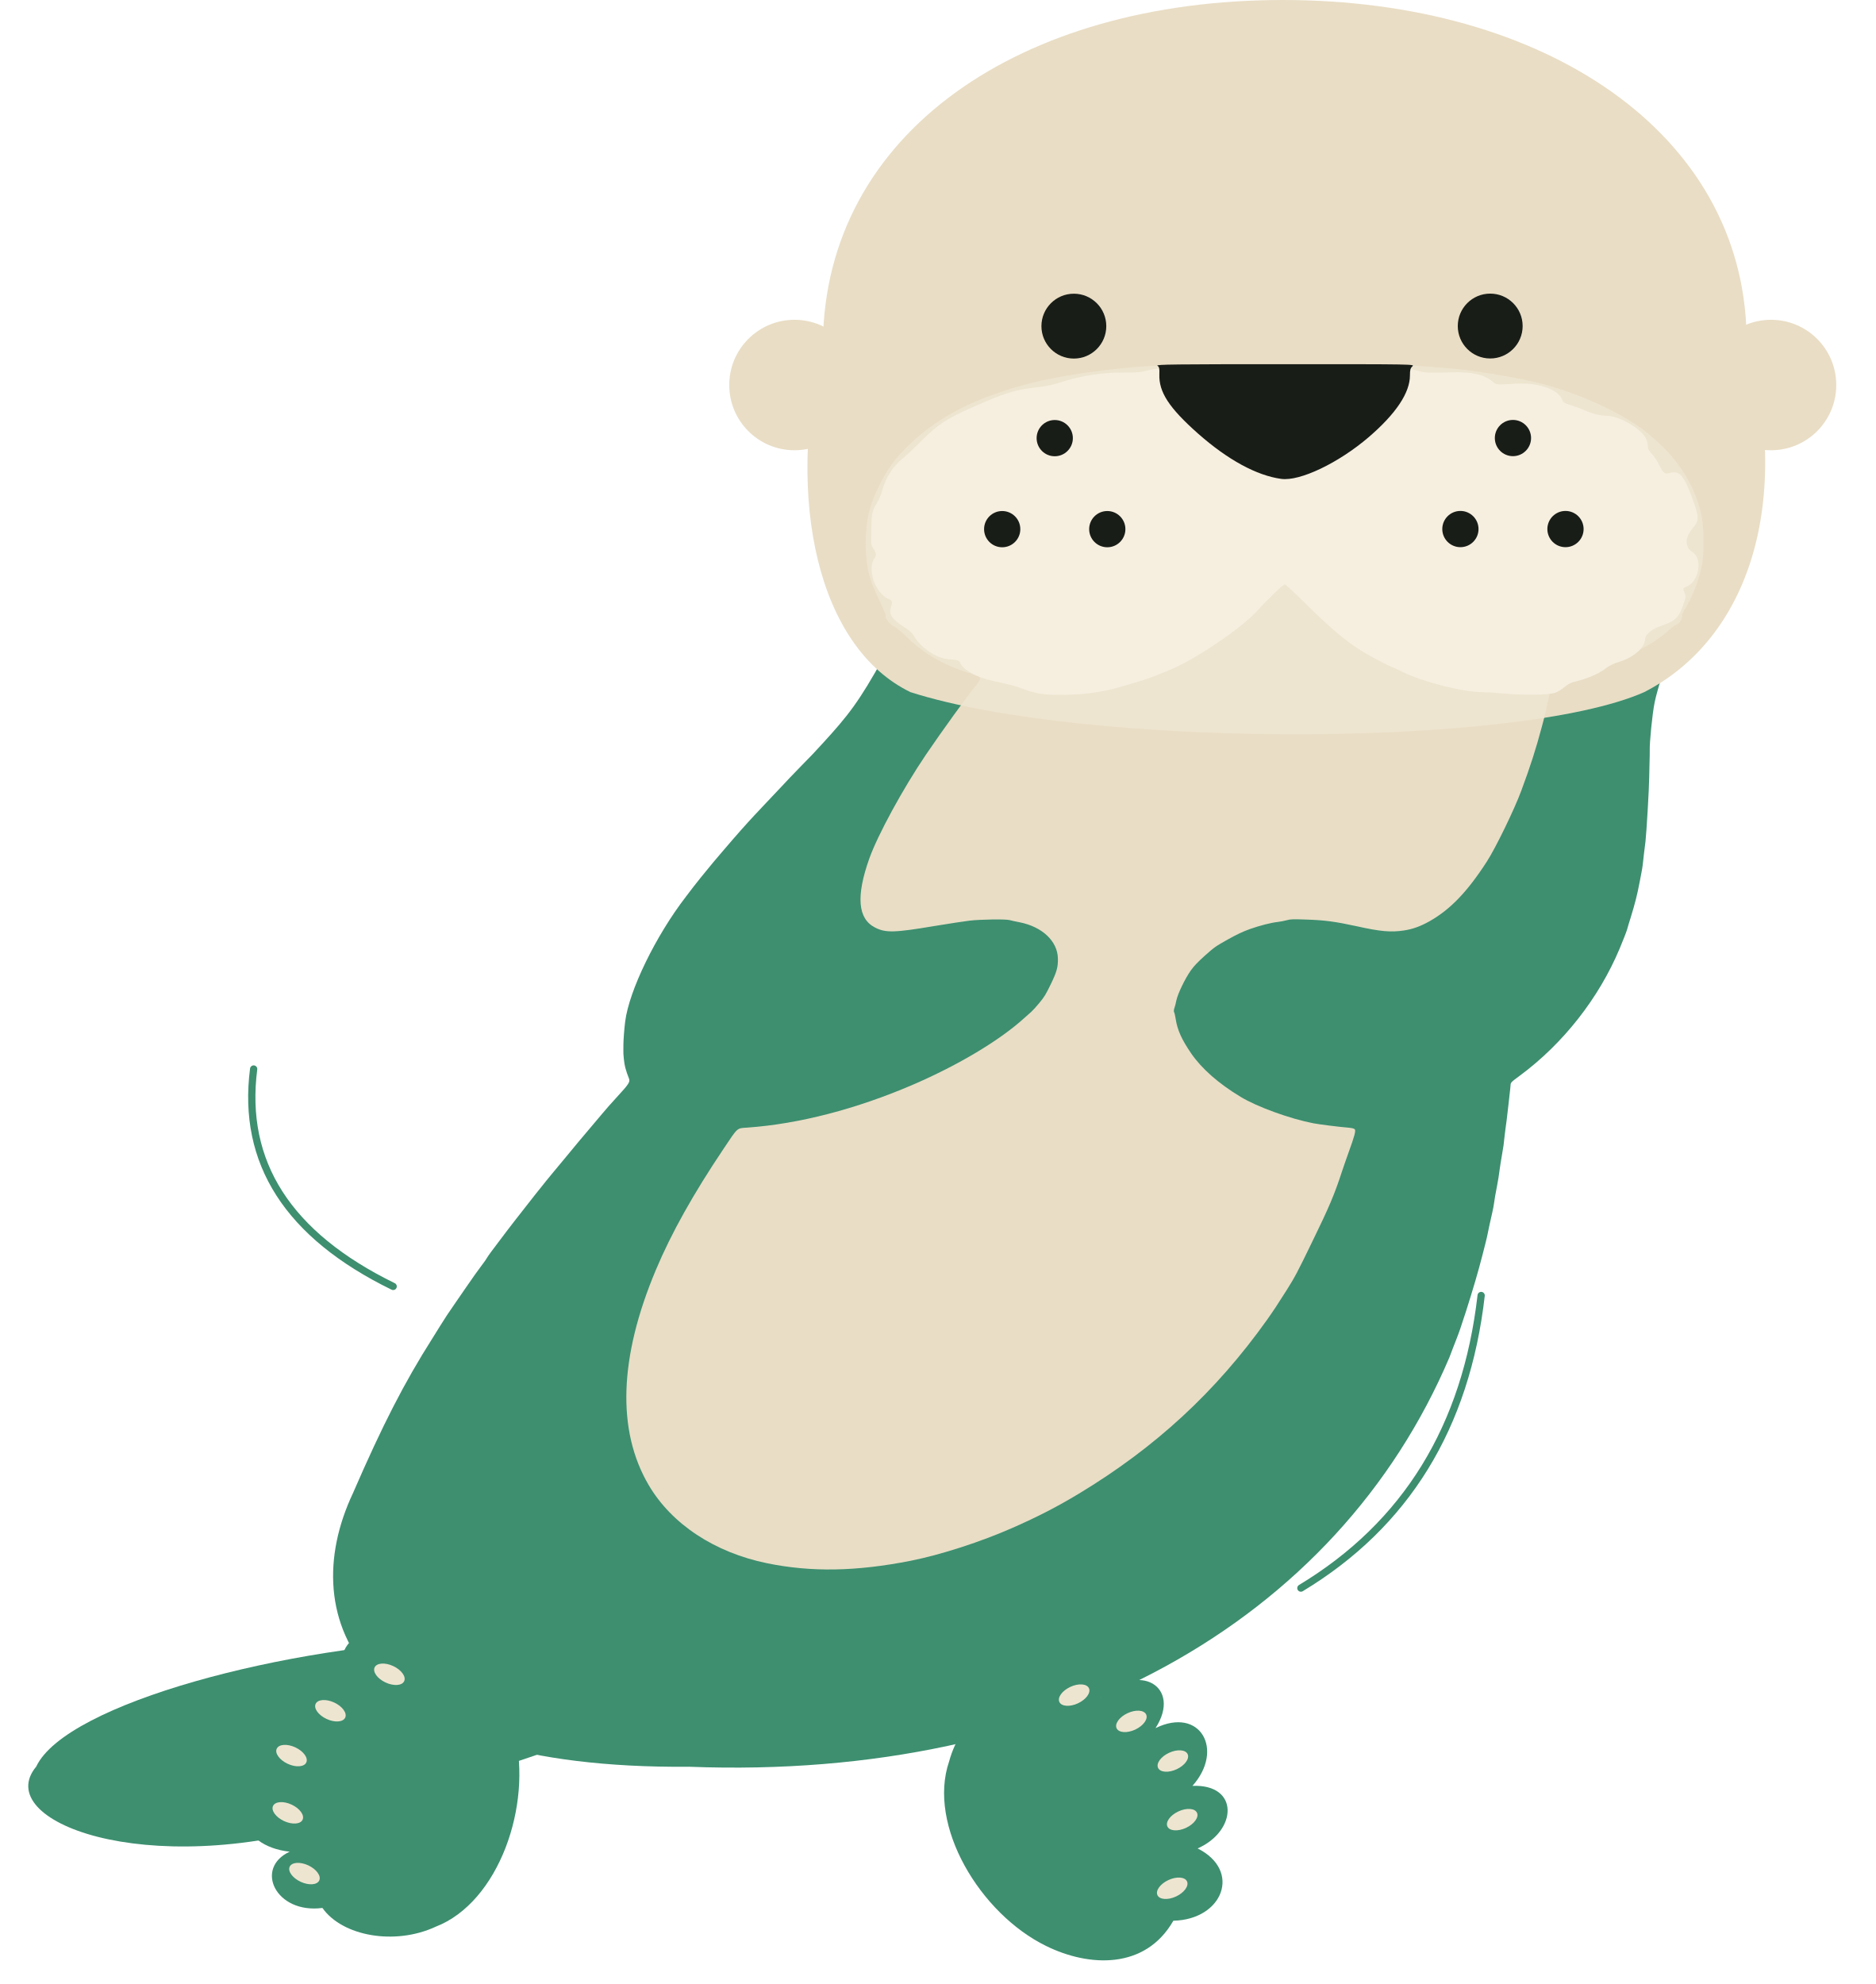
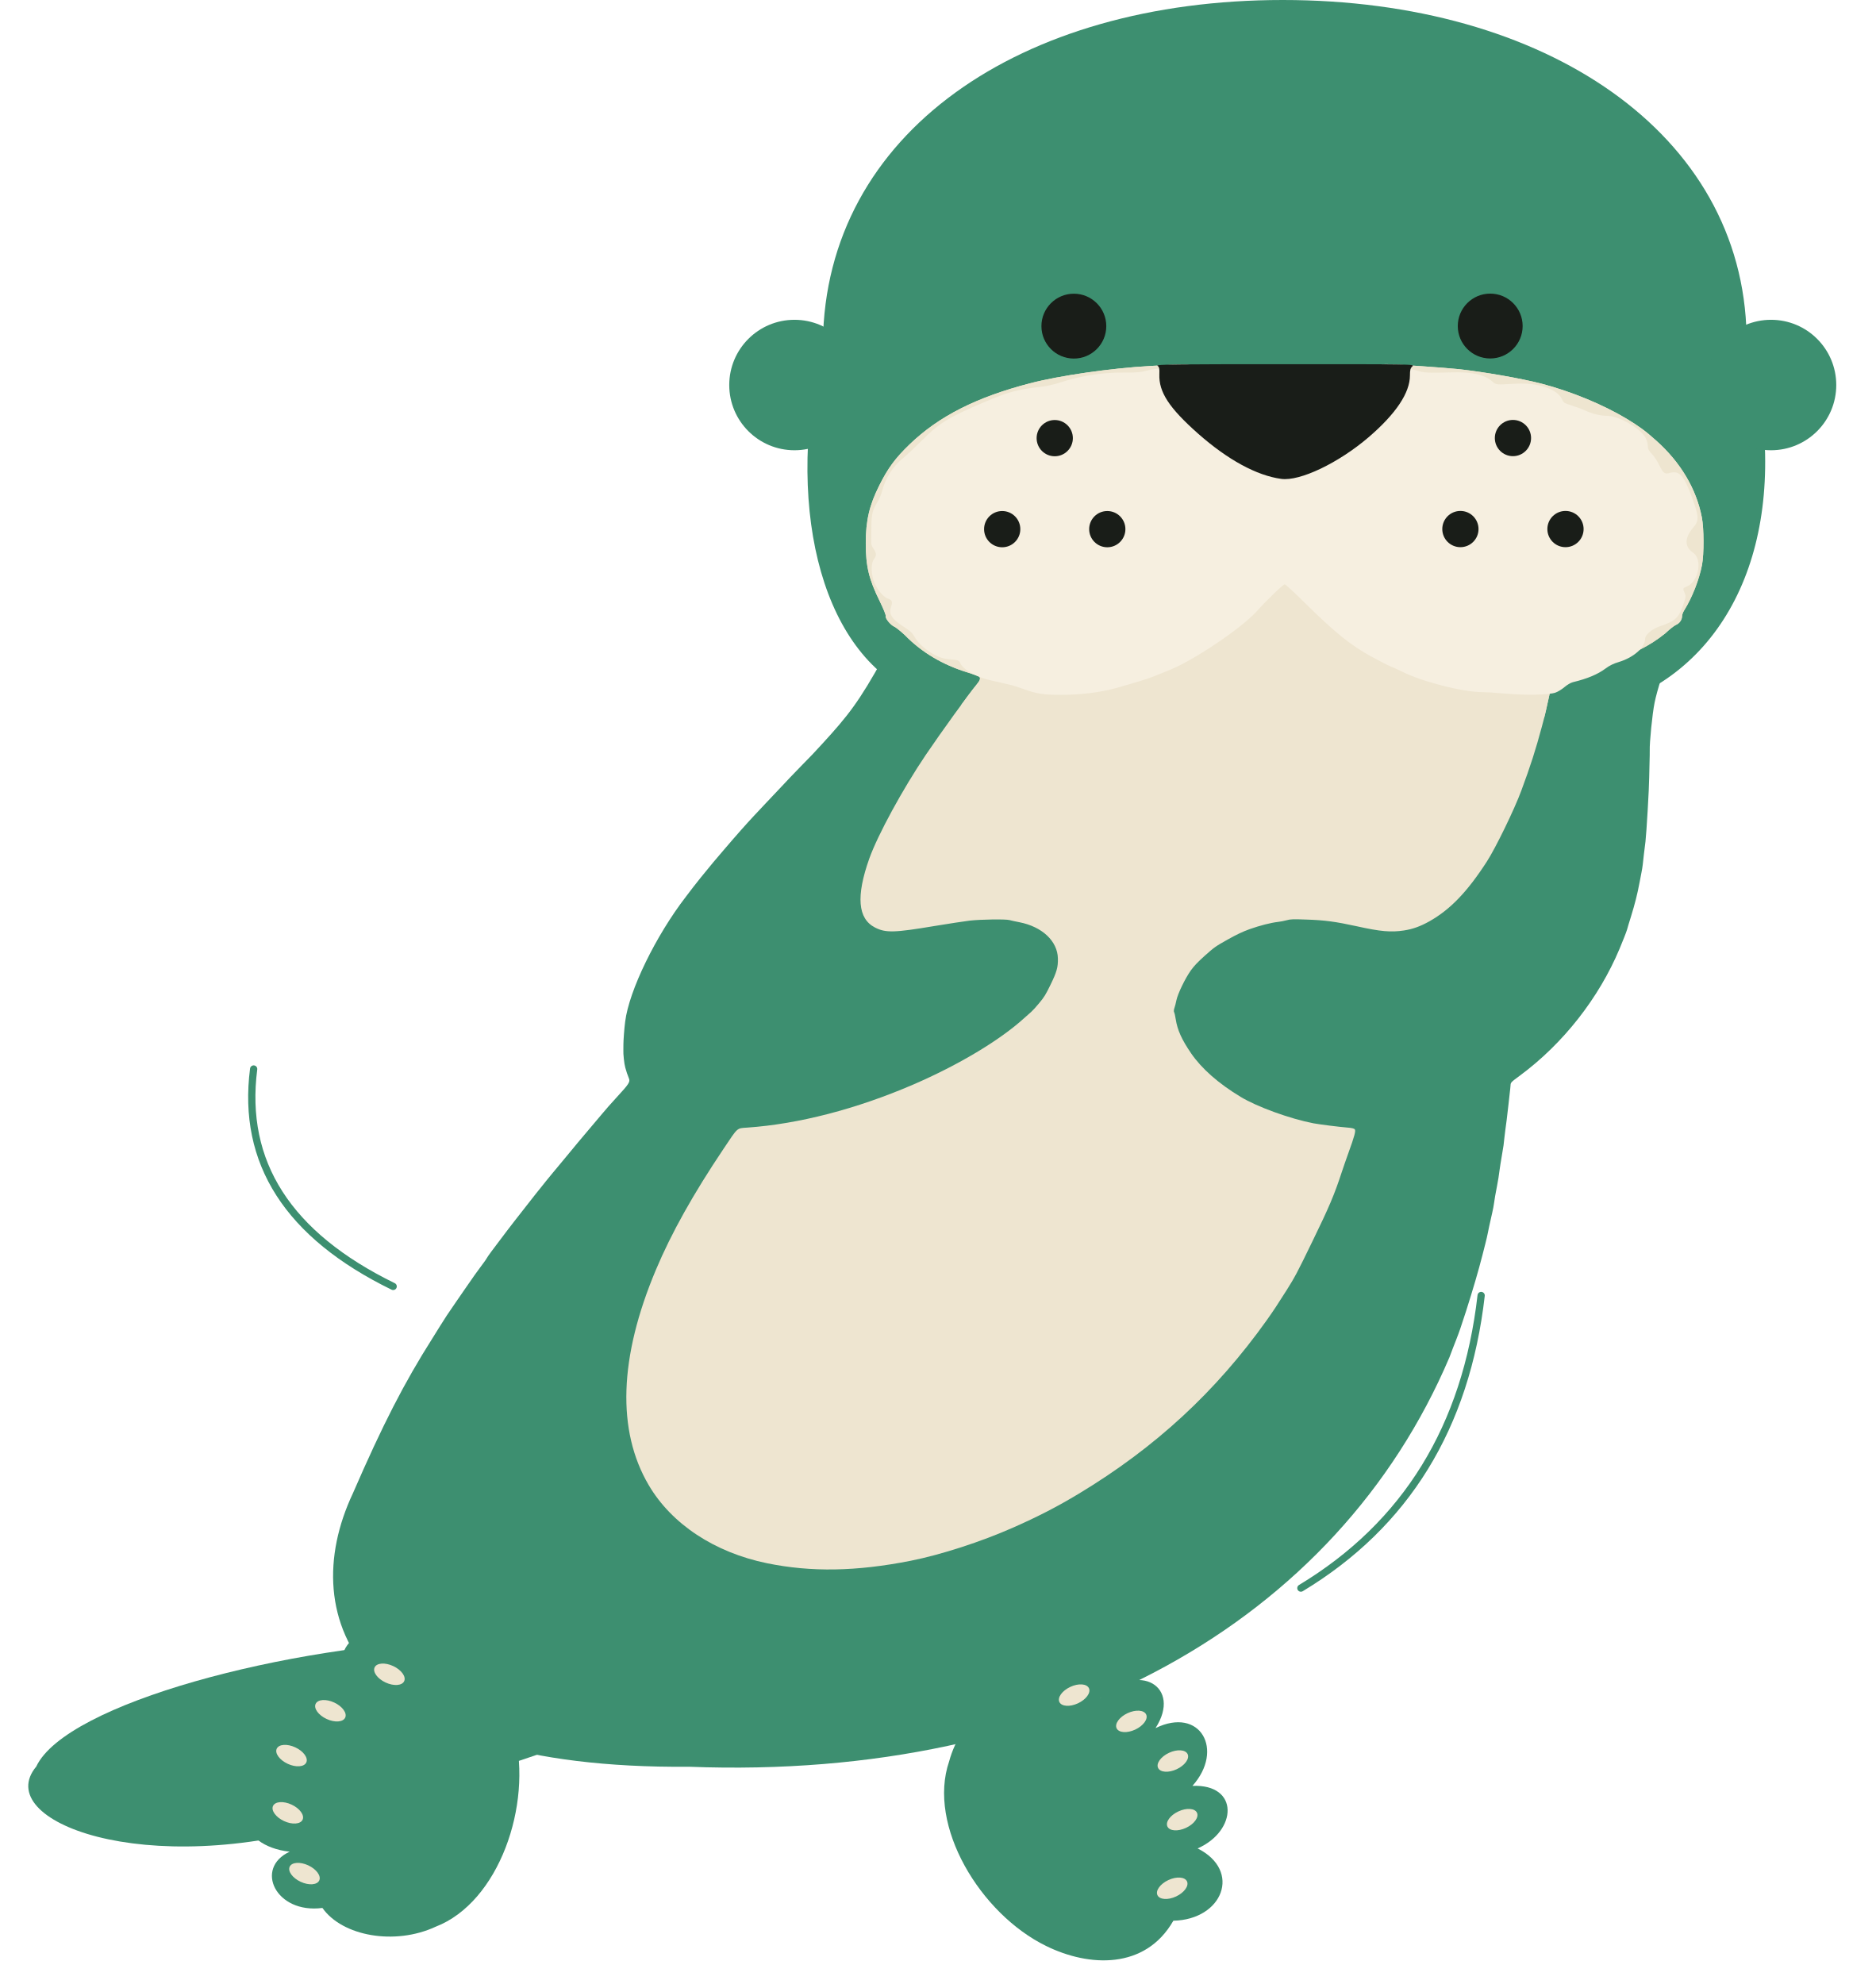
<svg xmlns="http://www.w3.org/2000/svg" viewBox="-240 90 2070 2190">
  <defs>
    <clipPath id="otter-front-muzzle">
      <path d="M668.4 467.8 C671 237 886 90 1176 90 C1466 90 1684 237 1688 460.6 C1740 645 1690 795 1575 854 C1435 916 959 916 765 854 C664 805 626 644 668.4 467.8Z" />
    </clipPath>
  </defs>
  <g id="body">
    <path d="M268 1900 C78 1906 -167 1970 -200 2040 C-250 2100 -80 2166 131 2102 L462 1990Z" fill="#3D8F70" />
    <path d="M743 820 C739.8 883 735.1 902.5 721.9 942 C717.2 956.1 716.3 958.6 710.5 973.5 C707 982.5 701.6 997.5 698.5 1006.5 C697.2 1010.4 695.7 1014.6 695.1 1016 C694.6 1017.4 692.7 1022.4 691.1 1027.2 C689.4 1032.1 686.7 1039.7 685.1 1044.2 C680.9 1056.3 676.5 1070.3 670 1093 C665.7 1107.8 664.7 1111.5 659.6 1131.5 C658.8 1134.8 657.4 1140.9 656.4 1145 C655.5 1149.1 654.2 1155.2 653.5 1158.5 C641.2 1213.9 641.2 1291.6 653.6 1335.5 C656.2 1345 661.9 1362.5 664 1368 C665.2 1371 666.5 1374.6 667 1376 C668.6 1380.9 675.2 1395.2 678.4 1400.5 C681 1405 685.4 1411.8 688.3 1415.9 C691.7 1420.8 691.4 1423.6 684.8 1443 C681.3 1453.5 679.7 1458.8 677.6 1466.5 C676.7 1469.8 674 1479.5 671.6 1488 C669.2 1496.5 667 1504.6 666.6 1506 C666.2 1507.4 664.5 1513.7 662.9 1520 C661.2 1526.3 659.2 1533.7 658.5 1536.5 C657.8 1539.2 656.2 1545.1 655 1549.5 C653.8 1553.9 652.4 1559.1 652 1561 C651.6 1562.9 650.8 1566.3 650.2 1568.5 C649.6 1570.7 648.4 1575.4 647.6 1579 C646.8 1582.6 645.4 1588.4 644.6 1592 C643.8 1595.6 642.4 1601.4 641.6 1605 C640.8 1608.6 639.4 1614.4 638.6 1618 C637 1624.9 634.9 1634.9 632.5 1646.5 C631.7 1650.3 630.4 1656.9 629.5 1661 C628.7 1665.1 628 1669.4 628 1670.5 C628 1671.6 627.4 1675.4 626.6 1679 C625 1686.3 622.9 1698.4 620.5 1714 C619.6 1719.8 618.3 1728.3 617.5 1733 C615.2 1747.1 614 1756 613 1766 C612.5 1771.2 611.7 1779.3 611.1 1784 C603.9 1846.7 602.7 1906.2 606.7 2003.2 C609 2180 758 2394 1125 2390 C1540 2410 1762 2184 1744 1810.5 C1743.3 1803.3 1742.5 1792.1 1742 1785.5 C1741.1 1773.8 1740.5 1768.6 1737.5 1745 C1733.4 1714 1729.8 1689.9 1725.5 1666 C1724.7 1661.9 1723.4 1654.4 1722.5 1649.5 C1721.6 1644.5 1720.3 1637.8 1719.5 1634.5 C1718.2 1628.9 1717.3 1624.6 1713.3 1605 C1712.5 1600.9 1711.2 1595.5 1710.5 1593 C1709 1587.7 1706.7 1578.3 1704.5 1568.5 C1702.8 1560.9 1700.5 1552 1698.5 1545 C1697.8 1542.5 1695.5 1533.7 1693.5 1525.5 C1690 1511.2 1689.3 1508.6 1686.5 1499.5 C1685.8 1497.3 1684.5 1492.6 1683.5 1489 C1680.5 1478 1679.5 1474.2 1673 1452 C1671.3 1446.2 1669.2 1439 1668.3 1436 C1667.5 1433 1666.1 1428.5 1665.3 1426 C1663.8 1421.5 1663.8 1421.5 1670.5 1411.6 C1700.9 1366.4 1715.8 1302 1712.1 1232.3 C1711.5 1220.9 1710.6 1208.8 1710.1 1205.5 C1709.5 1202.2 1708.4 1194.1 1707.5 1187.5 C1704.8 1168.4 1702.6 1156 1698.4 1138 C1697.6 1134.4 1696.2 1128.6 1695.4 1125 C1694.6 1121.4 1693.3 1116.2 1692.5 1113.5 C1691.7 1110.7 1689.7 1104 1688.1 1098.5 C1686.6 1093 1684.2 1084.9 1683 1080.5 C1679.7 1069 1658.2 1004.6 1652.7 990 C1652.4 989.2 1649.4 980.8 1646 971.5 C1642.6 962.1 1639.5 953.4 1638.9 952.1 C1634.4 941.1 1621.8 899.6 1618.4 884 C1614.6 867.2 1610 832.1 1610 819.9Z" transform="matrix(1 0 -.38 .78 304 176)" fill="#3D8F70" />
-     <path d="M668.4 467.8 C671 237 886 90 1176 90 C1466 90 1684 237 1688 460.6 C1740 645 1690 795 1575 854 C1435 916 959 916 765 854 C664 805 626 644 668.4 467.8Z" fill="#E9DDC5" />
-     <circle cx="637" cy="515" r="72" fill="#E9DDC5" />
-     <circle cx="1715" cy="515" r="72" fill="#E9DDC5" />
+     <path d="M668.4 467.8 C671 237 886 90 1176 90 C1466 90 1684 237 1688 460.6 C1740 645 1690 795 1575 854 C1435 916 959 916 765 854 C664 805 626 644 668.4 467.8Z" fill="#3D8F70" />
+     <circle cx="637" cy="515" r="72" fill="#3D8F70" />
+     <circle cx="1715" cy="515" r="72" fill="#3D8F70" />
  </g>
  <g id="belly">
-     <path d="M1053 492.7 C1050.5 492.8 1040 493.4 1029.5 494 C986.5 496.4 929.6 504.6 897 513.1 C837.7 528.5 796.3 549.5 764.1 580.5 C748.3 595.7 740.1 606.8 730.5 626.1 C719.7 647.6 715.7 664.7 715.7 689.5 C715.7 715.1 719.1 729.3 731.2 753.8 C735.5 762.7 738 768.8 737.7 770 C737 772.6 743.1 780 747.3 781.8 C748.9 782.5 754.2 786.7 758.9 791.1 C777.24 809.98 800.57 823.87 828.17 832.29 C834.58 834.32 840.29 836.35 840.86 836.82 C842.63 838.53 841.91 841.03 838.32 845.32 C829.16 856.32 799.4 897.5 781.96 923.24 C756.51 960.91 728.98 1011.46 719.58 1037.74 C704.82 1079.32 706.88 1104.04 725.83 1113.79 C737.66 1119.88 747.08 1119.64 792.06 1112.08 C807.28 1109.58 824.47 1106.93 830.31 1106.23 C842.6 1104.82 869.99 1104.43 874.32 1105.6 C875.89 1106.07 880.96 1107.16 885.44 1108.02 C910.44 1112.94 927.39 1128.85 927.78 1147.96 C928.01 1157.55 926.52 1162.86 919.76 1176.74 C914.21 1188.13 912.77 1190.47 907.2 1197.18 C903.75 1201.39 899.72 1205.76 898.35 1206.93 C896.95 1208.17 893.29 1211.37 890.26 1214.1 C863.54 1238.36 818.08 1265.58 768.05 1287.19 C705.4 1314.18 641.75 1330.71 584.81 1334.69 C573.09 1335.55 574.89 1333.91 558.71 1358.09 C525.15 1408.09 501.04 1451.22 484.02 1491.7 C443.37 1588.27 440.67 1669.15 476.13 1729.37 C501.45 1772.43 548.92 1803.7 606.74 1815.56 C655.58 1825.54 705.19 1824.69 765.27 1812.83 C798.7 1806.2 842.99 1791.85 878.43 1776.17 C905.82 1764.08 927.32 1753 950.97 1738.73 C1035.38 1687.8 1102.07 1626.25 1158.36 1547.24 C1165.75 1536.79 1169.85 1530.63 1180.35 1514.01 C1189.19 1499.97 1192 1494.82 1208.54 1460.66 C1227.2 1422.36 1232.9 1409.02 1241.26 1383.44 C1242.85 1378.53 1246.27 1368.85 1248.71 1361.99 C1255.17 1344.21 1256.8 1338.2 1255.5 1336.56 C1254.82 1335.7 1252.16 1335 1247.81 1334.69 C1237.99 1333.91 1216.62 1331.18 1209.83 1329.93 C1183.8 1324.86 1147.58 1311.76 1129.38 1300.68 C1104.96 1285.94 1086.5 1269.64 1074.85 1252.71 C1064.46 1237.5 1059.69 1226.97 1057.84 1214.96 C1057.33 1211.29 1056.44 1207.78 1055.98 1207.08 C1055.62 1206.38 1055.77 1204.43 1056.37 1202.79 C1057 1201.08 1058 1197.18 1058.62 1194.06 C1060.16 1186.8 1068.15 1170.19 1074.56 1161.14 C1078.23 1156.07 1081.93 1152.17 1090.14 1144.76 C1100.39 1135.63 1101.92 1134.54 1114.99 1127.21 C1125.3 1121.44 1131.65 1118.47 1139.31 1115.67 C1150.55 1111.69 1162.91 1108.49 1170.83 1107.63 C1173.58 1107.32 1177.9 1106.46 1180.44 1105.76 C1184.61 1104.59 1187.35 1104.51 1202.38 1105.06 C1222.08 1105.68 1234.28 1107.32 1257.51 1112.39 C1284.12 1118.32 1295.47 1119.25 1309.83 1117.07 C1319.55 1115.59 1327.93 1112.55 1337.97 1106.93 C1360.88 1093.98 1379.68 1074.48 1401.24 1041.1 C1410.86 1026.28 1431.76 983.38 1439.37 962.63 C1449.58 935.1 1455.16 917.7 1462.02 892.12 C1465.53 879.17 1466.89 873.09 1471.69 850.93 C1474.56 838.06 1475.9 836.74 1490.01 833.85 C1501.07 831.67 1521.15 825.97 1536.87 820.59 C1561.61 812.09 1579.82 804.06 1598.5 788.9 C1602.9 784.7 1608.2 780.5 1610.2 779.7 C1614.1 778 1616.8 774.1 1616.8 769.9 C1616.8 768.5 1617.9 765.6 1619.3 763.4 C1627.9 749.7 1635.7 729.8 1638.8 713.6 C1641.1 701.5 1641 673.1 1638.6 661 C1632.5 629.6 1615.2 600.4 1588.3 576.4 C1576 565.4 1569.5 560.7 1555.9 552.4 C1529.6 536.6 1495 522.3 1462 513.6 C1440.3 507.9 1397.9 500.5 1370.5 497.5 C1354.2 495.8 1299.4 492 1290.3 492 C1281.7 492 1280 493.7 1280 502.3 C1280 513 1274.3 526.1 1263.5 540.5 C1256 550.4 1236.3 569.2 1225 577.2 C1206.9 590 1184.6 599 1174.7 597.5 C1154.5 594.4 1131 579.9 1106.4 555.5 C1083.6 532.7 1074.6 517.4 1075.1 501.7 C1075.3 495.9 1075 494.5 1073.5 493.4 C1071.7 492.1 1065.1 491.8 1053 492.7 Z" fill="#E9DDC5" />
+     <path d="M1053 492.7 C1050.5 492.8 1040 493.4 1029.5 494 C986.5 496.4 929.6 504.6 897 513.1 C837.7 528.5 796.3 549.5 764.1 580.5 C748.3 595.7 740.1 606.8 730.5 626.1 C719.7 647.6 715.7 664.7 715.7 689.5 C715.7 715.1 719.1 729.3 731.2 753.8 C735.5 762.7 738 768.8 737.7 770 C737 772.6 743.1 780 747.3 781.8 C748.9 782.5 754.2 786.7 758.9 791.1 C777.24 809.98 800.57 823.87 828.17 832.29 C834.58 834.32 840.29 836.35 840.86 836.82 C842.63 838.53 841.91 841.03 838.32 845.32 C829.16 856.32 799.4 897.5 781.96 923.24 C756.51 960.91 728.98 1011.46 719.58 1037.74 C704.82 1079.32 706.88 1104.04 725.83 1113.79 C737.66 1119.88 747.08 1119.64 792.06 1112.08 C807.28 1109.58 824.47 1106.93 830.31 1106.23 C842.6 1104.82 869.99 1104.43 874.32 1105.6 C875.89 1106.07 880.96 1107.16 885.44 1108.02 C910.44 1112.94 927.39 1128.85 927.78 1147.96 C928.01 1157.55 926.52 1162.86 919.76 1176.74 C914.21 1188.13 912.77 1190.47 907.2 1197.18 C903.75 1201.39 899.72 1205.76 898.35 1206.93 C896.95 1208.17 893.29 1211.37 890.26 1214.1 C863.54 1238.36 818.08 1265.58 768.05 1287.19 C705.4 1314.18 641.75 1330.71 584.81 1334.69 C573.09 1335.55 574.89 1333.91 558.71 1358.09 C525.15 1408.09 501.04 1451.22 484.02 1491.7 C443.37 1588.27 440.67 1669.15 476.13 1729.37 C501.45 1772.43 548.92 1803.7 606.74 1815.56 C655.58 1825.54 705.19 1824.69 765.27 1812.83 C798.7 1806.2 842.99 1791.85 878.43 1776.17 C905.82 1764.08 927.32 1753 950.97 1738.73 C1035.38 1687.8 1102.07 1626.25 1158.36 1547.24 C1165.75 1536.79 1169.85 1530.63 1180.35 1514.01 C1189.19 1499.97 1192 1494.82 1208.54 1460.66 C1227.2 1422.36 1232.9 1409.02 1241.26 1383.44 C1242.85 1378.53 1246.27 1368.85 1248.71 1361.99 C1255.17 1344.21 1256.8 1338.2 1255.5 1336.56 C1254.82 1335.7 1252.16 1335 1247.81 1334.69 C1237.99 1333.91 1216.62 1331.18 1209.83 1329.93 C1183.8 1324.86 1147.58 1311.76 1129.38 1300.68 C1104.96 1285.94 1086.5 1269.64 1074.85 1252.71 C1064.46 1237.5 1059.69 1226.97 1057.84 1214.96 C1057.33 1211.29 1056.44 1207.78 1055.98 1207.08 C1055.62 1206.38 1055.77 1204.43 1056.37 1202.79 C1057 1201.08 1058 1197.18 1058.62 1194.06 C1060.16 1186.8 1068.15 1170.19 1074.56 1161.14 C1078.23 1156.07 1081.93 1152.17 1090.14 1144.76 C1100.39 1135.63 1101.92 1134.54 1114.99 1127.21 C1125.3 1121.44 1131.65 1118.47 1139.31 1115.67 C1150.55 1111.69 1162.91 1108.49 1170.83 1107.63 C1173.58 1107.32 1177.9 1106.46 1180.44 1105.76 C1184.61 1104.59 1187.35 1104.51 1202.38 1105.06 C1222.08 1105.68 1234.28 1107.32 1257.51 1112.39 C1284.12 1118.32 1295.47 1119.25 1309.83 1117.07 C1319.55 1115.59 1327.93 1112.55 1337.97 1106.93 C1360.88 1093.98 1379.68 1074.48 1401.24 1041.1 C1410.86 1026.28 1431.76 983.38 1439.37 962.63 C1449.58 935.1 1455.16 917.7 1462.02 892.12 C1465.53 879.17 1466.89 873.09 1471.69 850.93 C1474.56 838.06 1475.9 836.74 1490.01 833.85 C1501.07 831.67 1521.15 825.97 1536.87 820.59 C1561.61 812.09 1579.82 804.06 1598.5 788.9 C1602.9 784.7 1608.2 780.5 1610.2 779.7 C1614.1 778 1616.8 774.1 1616.8 769.9 C1616.8 768.5 1617.9 765.6 1619.3 763.4 C1627.9 749.7 1635.7 729.8 1638.8 713.6 C1641.1 701.5 1641 673.1 1638.6 661 C1632.5 629.6 1615.2 600.4 1588.3 576.4 C1576 565.4 1569.5 560.7 1555.9 552.4 C1529.6 536.6 1495 522.3 1462 513.6 C1440.3 507.9 1397.9 500.5 1370.5 497.5 C1354.2 495.8 1299.4 492 1290.3 492 C1281.7 492 1280 493.7 1280 502.3 C1280 513 1274.3 526.1 1263.5 540.5 C1256 550.4 1236.3 569.2 1225 577.2 C1206.9 590 1184.6 599 1174.7 597.5 C1154.5 594.4 1131 579.9 1106.4 555.5 C1083.6 532.7 1074.6 517.4 1075.1 501.7 C1075.3 495.9 1075 494.5 1073.5 493.4 C1071.7 492.1 1065.1 491.8 1053 492.7 Z" fill="#EEE5D0" />
  </g>
  <g id="muzzle" clip-path="url(#otter-front-muzzle)">
    <g>
      <path d="M1053 492.7 C1050.5 492.8 1040 493.4 1029.5 494 C986.5 496.4 929.6 504.6 897 513.1 C837.7 528.5 796.3 549.5 764.1 580.5 C748.3 595.7 740.1 606.8 730.5 626.1 C719.7 647.6 715.7 664.7 715.7 689.5 C715.7 715.1 719.1 729.3 731.2 753.8 C735.5 762.7 738 768.8 737.7 770 C737 772.6 743.1 780 747.3 781.8 C748.9 782.5 754.2 786.7 758.9 791.1 C777.24 809.98 800.57 823.87 828.17 832.29 C834.58 834.32 840.29 836.35 840.86 836.82 C842.63 838.53 841.91 841.03 838.32 845.32 C829.16 856.32 799.4 897.5 781.96 923.24 C756.51 960.91 728.98 1011.46 719.58 1037.74 C704.82 1079.32 706.88 1104.04 725.83 1113.79 C737.66 1119.88 747.08 1119.64 792.06 1112.08 C807.28 1109.58 824.47 1106.93 830.31 1106.23 C842.6 1104.82 869.99 1104.43 874.32 1105.6 C875.89 1106.07 880.96 1107.16 885.44 1108.02 C910.44 1112.94 927.39 1128.85 927.78 1147.96 C928.01 1157.55 926.52 1162.86 919.76 1176.74 C914.21 1188.13 912.77 1190.47 907.2 1197.18 C903.75 1201.39 899.72 1205.76 898.35 1206.93 C896.95 1208.17 893.29 1211.37 890.26 1214.1 C863.54 1238.36 818.08 1265.58 768.05 1287.19 C705.4 1314.18 641.75 1330.71 584.81 1334.69 C573.09 1335.55 574.89 1333.91 558.71 1358.09 C525.15 1408.09 501.04 1451.22 484.02 1491.7 C443.37 1588.27 440.67 1669.15 476.13 1729.37 C501.45 1772.43 548.92 1803.7 606.74 1815.56 C655.58 1825.54 705.19 1824.69 765.27 1812.83 C798.7 1806.2 842.99 1791.85 878.43 1776.17 C905.82 1764.08 927.32 1753 950.97 1738.73 C1035.38 1687.8 1102.07 1626.25 1158.36 1547.24 C1165.75 1536.79 1169.85 1530.63 1180.35 1514.01 C1189.19 1499.97 1192 1494.82 1208.54 1460.66 C1227.2 1422.36 1232.9 1409.02 1241.26 1383.44 C1242.85 1378.53 1246.27 1368.85 1248.71 1361.99 C1255.17 1344.21 1256.8 1338.2 1255.5 1336.56 C1254.82 1335.7 1252.16 1335 1247.81 1334.69 C1237.99 1333.91 1216.62 1331.18 1209.83 1329.93 C1183.8 1324.86 1147.58 1311.76 1129.38 1300.68 C1104.96 1285.94 1086.5 1269.64 1074.85 1252.71 C1064.46 1237.5 1059.69 1226.97 1057.84 1214.96 C1057.33 1211.29 1056.44 1207.78 1055.98 1207.08 C1055.62 1206.38 1055.77 1204.43 1056.37 1202.79 C1057 1201.08 1058 1197.18 1058.62 1194.06 C1060.16 1186.8 1068.15 1170.19 1074.56 1161.14 C1078.23 1156.07 1081.93 1152.17 1090.14 1144.76 C1100.39 1135.63 1101.92 1134.54 1114.99 1127.21 C1125.3 1121.44 1131.65 1118.47 1139.31 1115.67 C1150.55 1111.69 1162.91 1108.49 1170.83 1107.63 C1173.58 1107.32 1177.9 1106.46 1180.44 1105.76 C1184.61 1104.59 1187.35 1104.51 1202.38 1105.06 C1222.08 1105.68 1234.28 1107.32 1257.51 1112.39 C1284.12 1118.32 1295.47 1119.25 1309.83 1117.07 C1319.55 1115.59 1327.93 1112.55 1337.97 1106.93 C1360.88 1093.98 1379.68 1074.48 1401.24 1041.1 C1410.86 1026.28 1431.76 983.38 1439.37 962.63 C1449.58 935.1 1455.16 917.7 1462.02 892.12 C1465.53 879.17 1466.89 873.09 1471.69 850.93 C1474.56 838.06 1475.9 836.74 1490.01 833.85 C1501.07 831.67 1521.15 825.97 1536.87 820.59 C1561.61 812.09 1579.82 804.06 1598.5 788.9 C1602.9 784.7 1608.2 780.5 1610.2 779.7 C1614.1 778 1616.8 774.1 1616.8 769.9 C1616.8 768.5 1617.9 765.6 1619.3 763.4 C1627.9 749.7 1635.7 729.8 1638.8 713.6 C1641.1 701.5 1641 673.1 1638.6 661 C1632.5 629.6 1615.2 600.4 1588.3 576.4 C1576 565.4 1569.5 560.7 1555.9 552.4 C1529.6 536.6 1495 522.3 1462 513.6 C1440.3 507.9 1397.9 500.5 1370.5 497.5 C1354.2 495.8 1299.4 492 1290.3 492 C1281.7 492 1280 493.7 1280 502.3 C1280 513 1274.3 526.1 1263.5 540.5 C1256 550.4 1236.3 569.2 1225 577.2 C1206.9 590 1184.6 599 1174.7 597.5 C1154.5 594.4 1131 579.9 1106.4 555.5 C1083.6 532.7 1074.6 517.4 1075.1 501.7 C1075.3 495.9 1075 494.5 1073.5 493.4 C1071.7 492.1 1065.1 491.8 1053 492.7 Z" fill="#EEE5D0" />
    </g>
  </g>
  <g id="face" transform="translate(0,2580) scale(0.1,-0.1)">
    <path d="M12920 20833 c-43 -22 -70 -73 -70 -132 0 -34 -9 -58 -39 -105 -21 -34 -57 -98 -79 -143 -65 -129 -180 -248 -397 -413 -235 -177 -423 -252 -635 -251 -157 1 -197 16 -305 119 -61 59 -126 108 -198 150 -95 56 -113 72 -154 130 -62 89 -156 186 -220 228 -48 31 -53 38 -53 70 0 20 -12 86 -26 147 -45 197 -62 211 -264 204 -96 -4 -159 -12 -220 -28 -73 -19 -107 -22 -235 -21 -241 3 -489 -34 -716 -108 -77 -25 -160 -44 -219 -50 -250 -27 -359 -56 -610 -163 -403 -170 -515 -238 -700 -426 -69 -69 -164 -159 -211 -198 -119 -99 -194 -218 -234 -371 -8 -34 -33 -89 -54 -122 -48 -75 -61 -128 -62 -255 0 -55 -1 -125 -2 -156 -2 -46 3 -63 26 -97 33 -50 34 -73 5 -113 -38 -51 -33 -182 10 -274 37 -79 100 -150 148 -165 40 -13 48 -33 33 -78 -30 -90 -1 -140 129 -225 83 -54 103 -73 129 -119 66 -116 243 -233 368 -244 113 -9 122 -12 135 -43 29 -71 177 -155 332 -190 46 -10 103 -24 128 -29 25 -6 65 -15 90 -21 25 -5 88 -25 141 -44 149 -55 224 -67 422 -67 210 0 432 27 592 71 222 62 381 111 435 134 30 13 105 43 165 67 269 106 802 464 973 656 107 120 286 291 304 292 9 0 118 -101 242 -224 305 -302 493 -454 715 -574 92 -50 190 -100 218 -111 29 -11 83 -36 121 -55 221 -111 666 -225 882 -226 41 0 156 -7 255 -16 221 -20 485 -15 556 11 26 9 70 36 98 60 31 26 69 49 94 55 162 39 275 87 362 152 43 32 85 53 146 71 164 50 289 161 289 257 0 42 76 107 158 135 182 61 217 96 272 266 20 62 21 68 6 104 -22 51 -21 53 24 71 133 54 177 303 67 376 -93 61 -92 163 2 272 69 79 67 120 -10 331 -91 248 -141 304 -245 275 -58 -17 -75 -4 -117 84 -20 42 -56 98 -81 124 -38 41 -46 56 -46 88 0 21 -9 57 -19 79 -50 111 -295 255 -435 255 -68 0 -156 22 -237 58 -36 17 -105 42 -153 57 -83 27 -87 30 -105 70 -48 109 -265 183 -501 170 -240 -13 -221 -14 -270 27 -84 72 -222 103 -435 98 -266 -8 -316 -5 -386 17 -37 12 -100 24 -140 28 -41 3 -92 8 -114 11 -26 3 -52 -2 -75 -13z" fill="#F6EFE0" />
  </g>
  <g id="nose" transform="translate(1176 492) scale(1.35 1.2) translate(-1176 -492) translate(0,2580) scale(0.1,-0.1)">
    <path d="M10735 20866 c15 -11 18 -25 16 -79 -5 -164 80 -310 318 -547 241 -239 477 -384 678 -415 153 -24 469 146 716 384 223 216 337 408 337 568 0 50 4 67 20 83 20 20 20 20 -1042 20 -896 0 -1059 -2 -1043 -14z" fill="#191D18" />
  </g>
  <g id="claws">
    <path d="M-120 90 C-158 58 -173 1 -154 -32 C-182 -76 -146 -119 -113 -91 C-132 -147 -86 -178 -57 -132 C-58 -187 -3 -191 18 -142 C38 -190 84 -166 83 -118 C126 -152 166 -110 144 -60 C180 -9 151 46 110 79 C47 130 -66 142 -120 90Z" transform="translate(210 2070) rotate(-65)" fill="#3D8F70" />
    <ellipse cx="-128" cy="-66" rx="10" ry="18" transform="translate(210 2070) rotate(-65)" fill="#EEE5D0" />
    <ellipse cx="-75" cy="-111" rx="10" ry="18" transform="translate(210 2070) rotate(-65)" fill="#EEE5D0" />
    <ellipse cx="-16" cy="-134" rx="10" ry="18" transform="translate(210 2070) rotate(-65)" fill="#EEE5D0" />
    <ellipse cx="47" cy="-116" rx="10" ry="18" transform="translate(210 2070) rotate(-65)" fill="#EEE5D0" />
    <ellipse cx="111" cy="-74" rx="10" ry="18" transform="translate(210 2070) rotate(-65)" fill="#EEE5D0" />
    <path d="M-120 90 C-158 58 -173 1 -154 -32 C-182 -76 -146 -119 -113 -91 C-132 -147 -86 -178 -57 -132 C-58 -187 -3 -191 18 -142 C38 -190 84 -166 83 -118 C126 -152 166 -110 144 -60 C180 -9 151 46 110 79 C47 130 -66 142 -120 90Z" transform="translate(940 2105) rotate(65)" fill="#3D8F70" />
    <ellipse cx="-128" cy="-66" rx="10" ry="18" transform="translate(940 2105) rotate(65)" fill="#EEE5D0" />
    <ellipse cx="-75" cy="-111" rx="10" ry="18" transform="translate(940 2105) rotate(65)" fill="#EEE5D0" />
    <ellipse cx="-16" cy="-134" rx="10" ry="18" transform="translate(940 2105) rotate(65)" fill="#EEE5D0" />
    <ellipse cx="47" cy="-116" rx="10" ry="18" transform="translate(940 2105) rotate(65)" fill="#EEE5D0" />
    <ellipse cx="111" cy="-74" rx="10" ry="18" transform="translate(940 2105) rotate(65)" fill="#EEE5D0" />
  </g>
  <g id="eyes">
    <circle cx="945.4" cy="450" r="35.8" fill="#191D18" />
    <circle cx="1405" cy="449.9" r="35.8" fill="#191D18" />
  </g>
  <g id="whiskers">
    <circle cx="924.3" cy="573.63" r="20" fill="#191D18" />
    <circle cx="866.3" cy="674.09" r="20" fill="#191D18" />
    <circle cx="982.3" cy="674.09" r="20" fill="#191D18" />
    <circle cx="1430.1" cy="573.53" r="20" fill="#191D18" />
    <circle cx="1372.1" cy="673.99" r="20" fill="#191D18" />
    <circle cx="1488.1" cy="673.99" r="20" fill="#191D18" />
  </g>
  <g id="water">
    <path d="M40 1270 Q20 1425 194 1510" fill="none" stroke="#3D8F70" stroke-width="8" stroke-linecap="round" />
    <path d="M1395 1520 Q1370 1738 1196 1843" fill="none" stroke="#3D8F70" stroke-width="8" stroke-linecap="round" />
  </g>
</svg>
